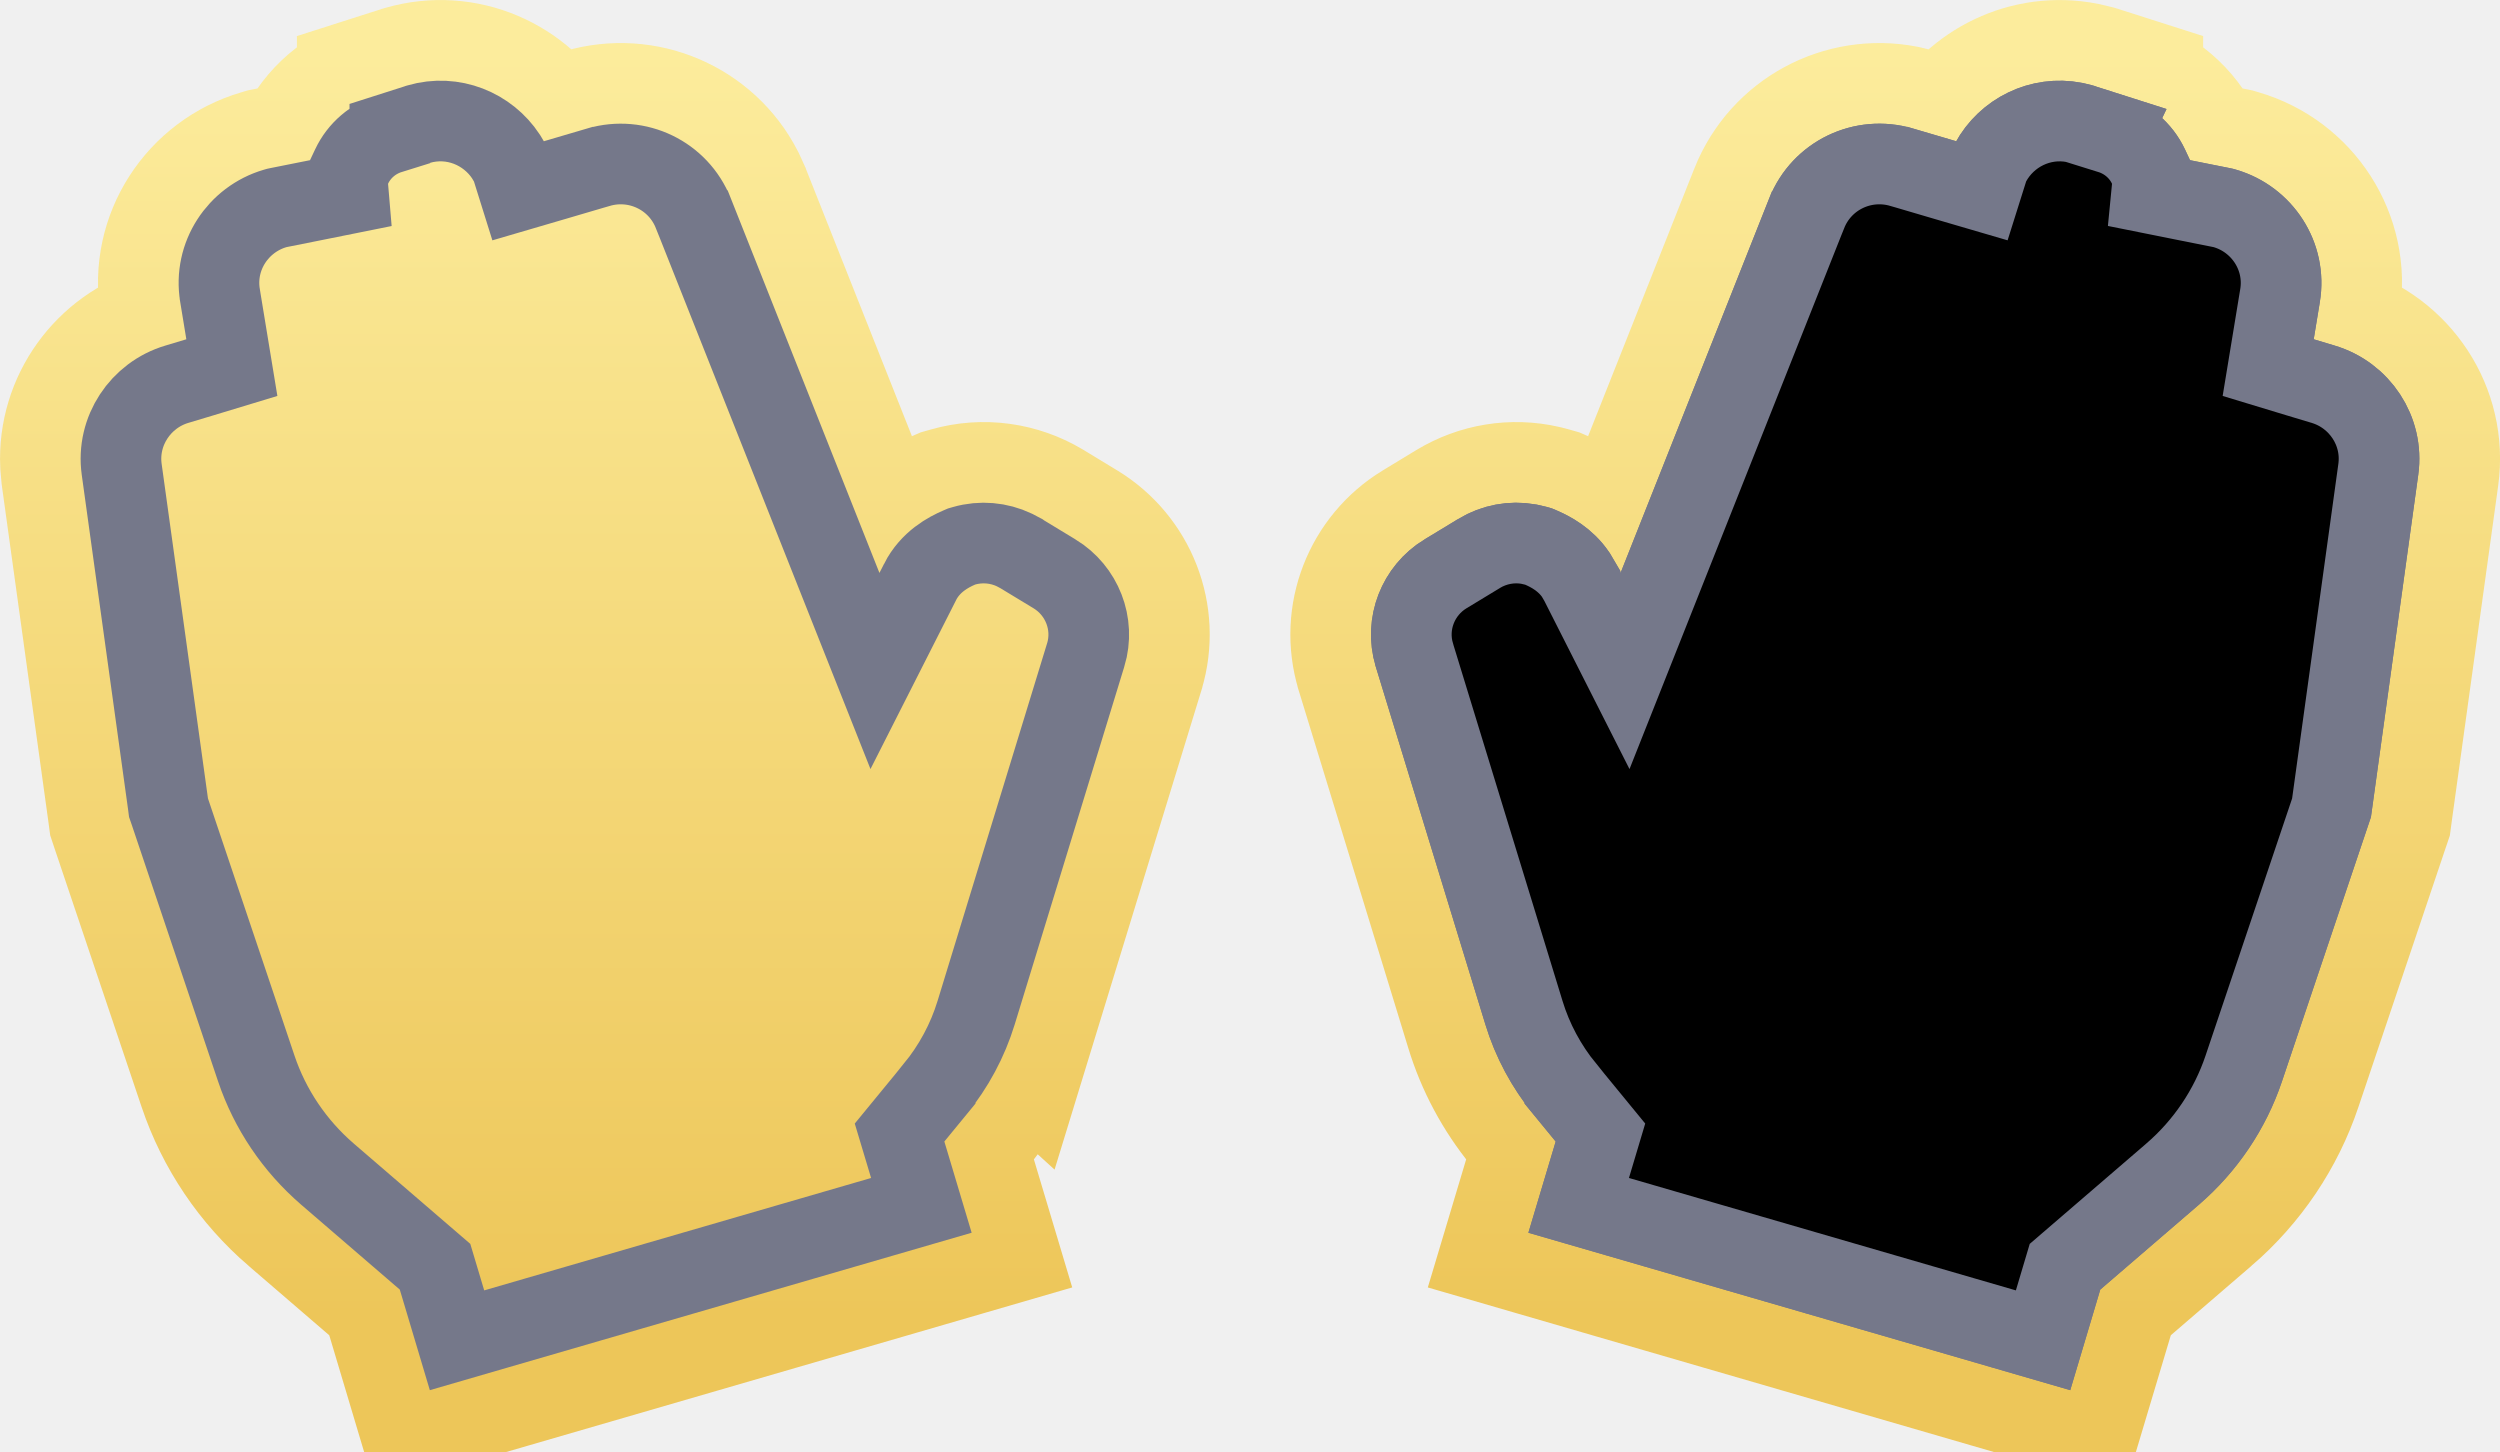
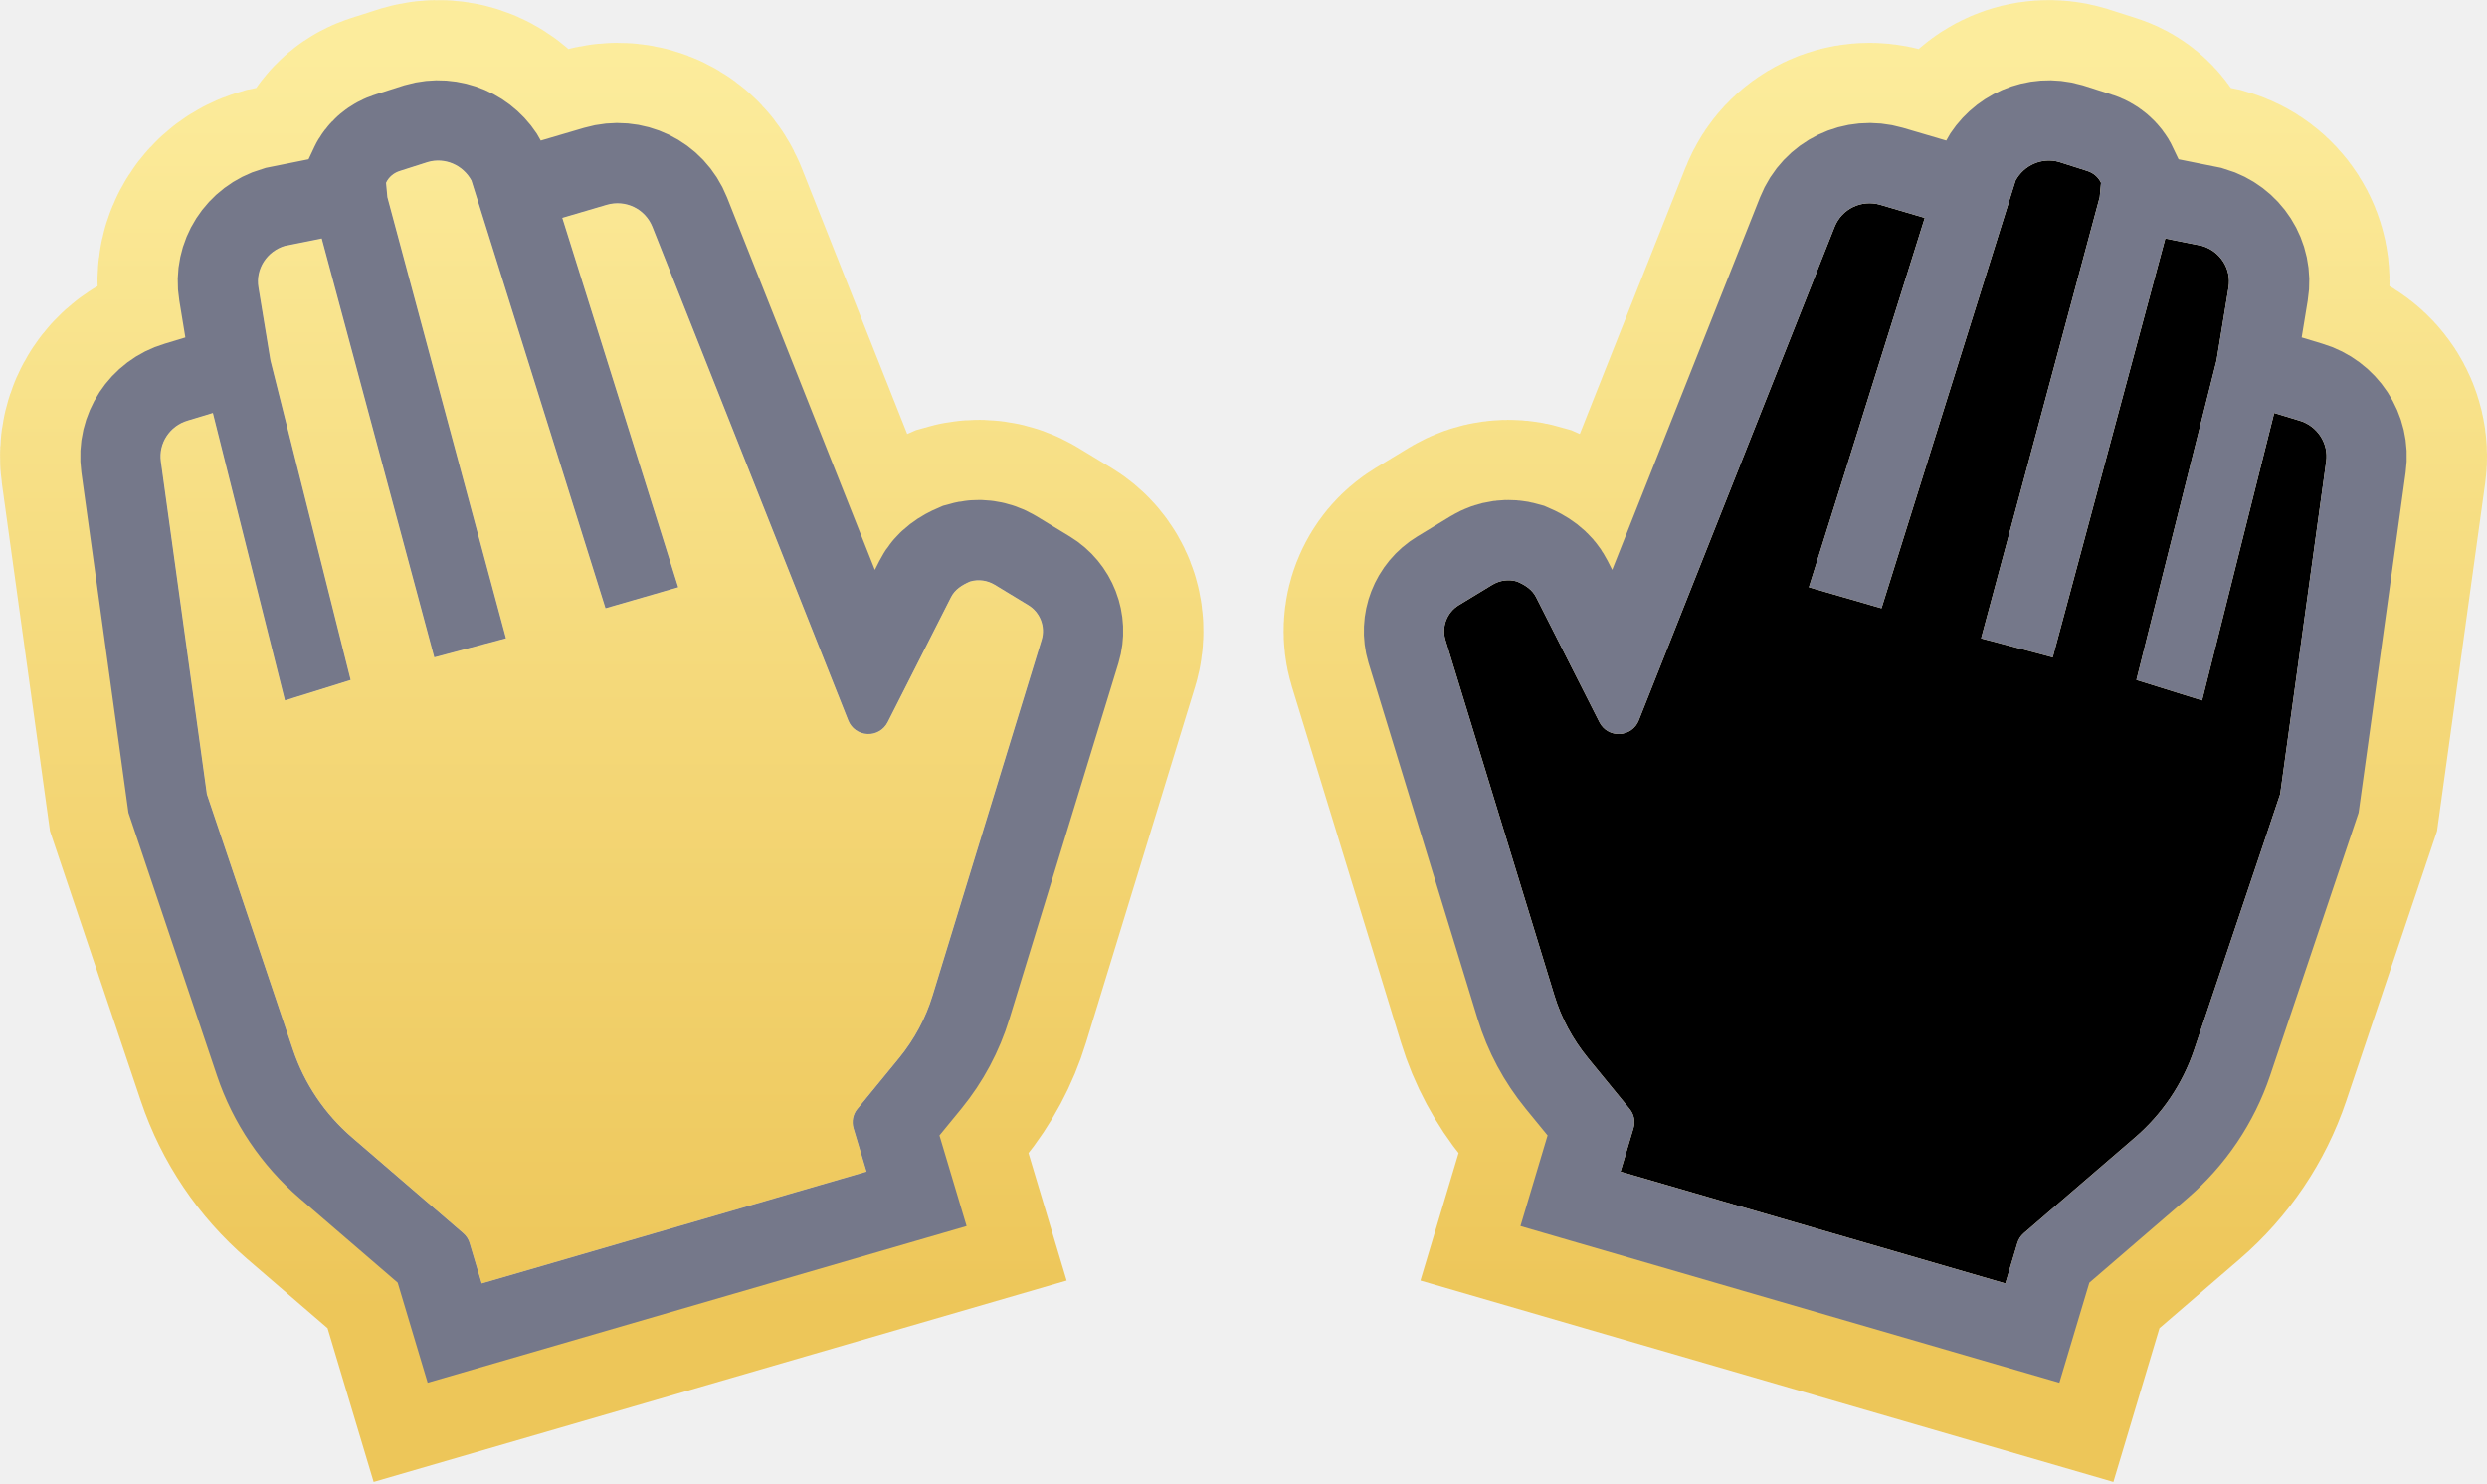
- <svg xmlns="http://www.w3.org/2000/svg" width="62" height="36" viewBox="0 0 62 36" fill="none">
-   <path d="M10.107 2.118C11.461 1.725 12.836 2.355 13.485 3.504L14.562 3.188L14.564 3.187C15.921 2.79 17.364 3.408 18.006 4.659L18.124 4.917L18.125 4.92L21.809 14.208L21.924 13.984L21.925 13.982C22.343 13.159 23.056 12.806 23.392 12.661L23.509 12.61L23.633 12.575C24.389 12.358 25.179 12.476 25.829 12.865L25.839 12.871L26.672 13.377L26.675 13.379C27.735 14.025 28.25 15.314 27.884 16.528L27.882 16.537L25.165 25.405L25.164 25.404C24.913 26.225 24.507 26.98 23.968 27.642L23.966 27.644L23.42 28.31L23.519 28.64L24.097 30.571L22.162 31.134L12.566 33.923L10.66 34.477L10.092 32.575L9.914 31.981L7.469 29.876L7.467 29.875C6.52 29.058 5.807 28.003 5.408 26.817L3.261 20.44L3.202 20.263L3.177 20.076L2.028 11.777L2.004 11.506C1.943 10.16 2.823 8.953 4.097 8.572L4.621 8.414L4.469 7.49V7.489C4.224 6.001 5.153 4.618 6.543 4.21L6.627 4.185L6.713 4.168L7.629 3.984L7.688 3.973L7.813 3.707C8.127 3.039 8.702 2.566 9.363 2.357V2.355L10.054 2.134L10.107 2.118Z" fill="white" stroke="url(#g)" stroke-width="4" />
-   <path d="M10.386 3.078C11.231 2.833 12.094 3.192 12.548 3.881L12.633 4.023L12.678 4.108L12.708 4.201L12.872 4.725L13.736 4.472L14.844 4.146H14.845C15.803 3.866 16.821 4.35 17.194 5.287L17.195 5.288L21.699 16.641L22.816 14.437V14.435C23.074 13.928 23.519 13.695 23.788 13.579L23.846 13.554L23.908 13.536C24.331 13.415 24.77 13.457 25.154 13.638L25.315 13.723L25.32 13.727L26.153 14.232L26.155 14.233C26.832 14.647 27.159 15.469 26.927 16.239L26.925 16.244L24.209 25.112C23.996 25.807 23.651 26.447 23.192 27.01V27.011L22.309 28.087L22.561 28.927L22.85 29.893L21.883 30.174L12.287 32.962L11.334 33.239L11.05 32.288L10.789 31.415L8.121 29.118L8.12 29.117C7.308 28.416 6.697 27.513 6.356 26.499L4.21 20.121L4.179 20.032L4.167 19.939L3.018 11.64C2.886 10.688 3.486 9.797 4.386 9.529L5.018 9.339L5.75 9.117L5.456 7.328V7.327C5.295 6.353 5.903 5.439 6.824 5.169L6.866 5.157L6.909 5.148L7.825 4.965L8.641 4.801L8.628 4.648L8.603 4.378L8.719 4.132C8.909 3.726 9.26 3.437 9.668 3.31V3.308L10.36 3.087L10.373 3.082L10.386 3.078Z" fill="url(#g)" stroke="#75788A" stroke-width="2" />
-   <path d="M48.515 3.504C49.123 2.427 50.369 1.807 51.636 2.056L51.894 2.118L51.921 2.126L51.946 2.134L52.638 2.355L52.638 2.357C53.299 2.566 53.875 3.039 54.188 3.707L54.312 3.973L54.373 3.984L55.289 4.168L55.375 4.185L55.459 4.21C56.849 4.618 57.776 6.001 57.531 7.489L57.38 8.414L57.904 8.572H57.903C59.263 8.979 60.175 10.325 59.973 11.777L58.825 20.076L58.8 20.263L58.74 20.44L56.593 26.817C56.195 28.003 55.482 29.058 54.535 29.875L54.533 29.876L52.087 31.981L51.91 32.575L51.341 34.477L49.435 33.923L39.84 31.134L37.904 30.571L38.482 28.64L38.581 28.31L38.036 27.644L38.034 27.642C37.494 26.98 37.087 26.225 36.837 25.404L34.12 16.537L34.118 16.528C33.752 15.314 34.267 14.025 35.326 13.379L35.33 13.377L36.163 12.871L36.173 12.865C36.782 12.5 37.514 12.374 38.226 12.538L38.369 12.575L38.492 12.61L38.609 12.661C38.946 12.806 39.659 13.159 40.077 13.982L40.078 13.984L40.191 14.208L43.877 4.92L43.878 4.917C44.409 3.584 45.801 2.858 47.165 3.121L47.437 3.187L47.439 3.188L48.515 3.504Z" fill="white" stroke="url(#gr)" stroke-width="4" />
-   <path d="M49.369 4.023C49.766 3.292 50.601 2.872 51.446 3.037L51.615 3.078L51.629 3.082L51.641 3.087L52.334 3.308L52.333 3.31C52.741 3.437 53.092 3.726 53.283 4.132L53.398 4.378L53.374 4.648L53.359 4.801L54.176 4.965L55.093 5.148L55.136 5.157L55.178 5.169C56.099 5.439 56.707 6.355 56.545 7.33L56.251 9.117L56.983 9.339L57.615 9.529H57.614C58.515 9.797 59.114 10.687 58.982 11.639L57.835 19.939L57.822 20.032L57.792 20.121L55.645 26.499C55.304 27.513 54.694 28.416 53.882 29.117L53.881 29.118L51.212 31.415L50.952 32.288L50.668 33.239L49.715 32.962L40.119 30.174L39.151 29.893L39.44 28.927L39.691 28.087L38.809 27.011V27.01C38.35 26.447 38.005 25.807 37.793 25.112L35.076 16.244L35.075 16.239C34.843 15.469 35.169 14.647 35.846 14.233L35.848 14.232L36.681 13.727L36.686 13.723C37.053 13.503 37.485 13.419 37.911 13.494L38.093 13.536L38.155 13.554L38.214 13.579C38.449 13.681 38.819 13.871 39.081 14.258L39.185 14.435V14.437L40.301 16.641L44.806 5.288L44.807 5.287C45.181 4.35 46.199 3.866 47.157 4.146H47.158L48.265 4.472L49.129 4.725L49.294 4.201L49.323 4.108L49.369 4.023Z" fill="url(#gr)" stroke="#75788A" stroke-width="2" />
-   <path d="M49.369 4.023C49.766 3.292 50.601 2.872 51.446 3.037L51.615 3.078L51.629 3.082L51.641 3.087L52.334 3.308L52.333 3.31C52.741 3.437 53.092 3.726 53.283 4.132L53.398 4.378L53.374 4.648L53.359 4.801L54.176 4.965L55.093 5.148L55.136 5.157L55.178 5.169C56.099 5.439 56.707 6.355 56.545 7.33L56.251 9.117L56.983 9.339L57.615 9.529H57.614C58.515 9.797 59.114 10.687 58.982 11.639L57.835 19.939L57.822 20.032L57.792 20.121L55.645 26.499C55.304 27.513 54.694 28.416 53.882 29.117L53.881 29.118L51.212 31.415L50.952 32.288L50.668 33.239L49.715 32.962L40.119 30.174L39.151 29.893L39.44 28.927L39.691 28.087L38.809 27.011V27.01C38.35 26.447 38.005 25.807 37.793 25.112L35.076 16.244L35.075 16.239C34.843 15.469 35.169 14.647 35.846 14.233L35.848 14.232L36.681 13.727L36.686 13.723C37.053 13.503 37.485 13.419 37.911 13.494L38.093 13.536L38.155 13.554L38.214 13.579C38.449 13.681 38.819 13.871 39.081 14.258L39.185 14.435V14.437L40.301 16.641L44.806 5.288L44.807 5.287C45.181 4.35 46.199 3.866 47.157 4.146H47.158L48.265 4.472L49.129 4.725L49.294 4.201L49.323 4.108L49.369 4.023Z" fill="black" stroke="#75788A" stroke-width="2" />
+ <svg xmlns="http://www.w3.org/2000/svg" xmlns:xlink="http://www.w3.org/1999/xlink" width="62" height="37" viewBox="0 0 62 37" fill="none">
+   <use xlink:href="#stroke0_7037_6278" fill="white" />
+   <clipPath id="stroke1_7037_6278" clipPathUnits="userSpaceOnUse">
+     <path clip-rule="evenodd" d="M-0.999 -0.998H31.001V37.002H-0.999Z M11.753 4.5C11.545 4.116 11.095 3.914 10.665 4.039L9.973 4.26C9.818 4.307 9.691 4.413 9.624 4.557L9.657 4.916L12.613 15.915L10.827 16.39L8.021 5.945L7.105 6.129C6.653 6.262 6.366 6.706 6.443 7.166L6.742 8.987L8.741 16.954L7.104 17.464L5.307 10.296L4.675 10.487C4.233 10.617 3.947 11.052 4.009 11.502L5.157 19.802L7.304 26.18C7.587 27.022 8.095 27.775 8.773 28.36L11.548 30.749C11.624 30.815 11.681 30.903 11.707 30.997L12.008 32.002L21.603 29.213L21.279 28.13C21.231 27.964 21.265 27.783 21.376 27.65L22.418 26.378C22.797 25.913 23.078 25.388 23.252 24.819L25.969 15.951C26.068 15.624 25.93 15.267 25.634 15.087L24.801 14.581C24.613 14.468 24.394 14.437 24.184 14.498C23.983 14.584 23.805 14.697 23.708 14.888L22.128 18.008C22.032 18.196 21.837 18.31 21.626 18.301C21.413 18.292 21.226 18.16 21.149 17.966L16.265 5.657C16.085 5.205 15.595 4.969 15.126 5.106L14.018 5.432L16.907 14.642L15.096 15.166L11.753 4.5Z" />
+   </clipPath>
+   <path d="M11.753 4.5C11.545 4.116 11.095 3.914 10.665 4.039L9.973 4.26C9.818 4.307 9.691 4.413 9.624 4.557L9.657 4.916L12.613 15.915L10.827 16.39L8.021 5.945L7.105 6.129C6.653 6.262 6.366 6.706 6.443 7.166L6.742 8.987L8.741 16.954L7.104 17.464L5.307 10.296L4.675 10.487C4.233 10.617 3.947 11.052 4.009 11.502L5.157 19.802L7.304 26.18C7.587 27.022 8.095 27.775 8.773 28.36L11.548 30.749C11.624 30.815 11.681 30.903 11.707 30.997L12.008 32.002L21.603 29.213L21.279 28.13C21.231 27.964 21.265 27.783 21.376 27.65L22.418 26.378C22.797 25.913 23.078 25.388 23.252 24.819L25.969 15.951C26.068 15.624 25.93 15.267 25.634 15.087L24.801 14.581C24.613 14.468 24.394 14.437 24.184 14.498C23.983 14.584 23.805 14.697 23.708 14.888L22.128 18.008C22.032 18.196 21.837 18.31 21.626 18.301C21.413 18.292 21.226 18.16 21.149 17.966L16.265 5.657C16.085 5.205 15.595 4.969 15.126 5.106L14.018 5.432L16.907 14.642L15.096 15.166L11.753 4.5Z" stroke-width="8" stroke="url(#paint0_linear_7037_6278)" clip-path="url(#stroke1_7037_6278)" />
+   <use xlink:href="#stroke2_7037_6278" fill="url(#paint1_linear_7037_6278)" />
+   <clipPath id="stroke3_7037_6278" clipPathUnits="userSpaceOnUse">
+     <path clip-rule="evenodd" d="M1.001 1.002H29.001V35.002H1.001Z M11.753 4.5C11.545 4.116 11.095 3.914 10.665 4.039L9.973 4.26C9.818 4.307 9.691 4.413 9.624 4.557L9.657 4.916L12.613 15.915L10.827 16.39L8.021 5.945L7.105 6.129C6.653 6.262 6.366 6.706 6.443 7.166L6.742 8.987L8.741 16.954L7.104 17.464L5.307 10.296L4.675 10.487C4.233 10.617 3.947 11.052 4.009 11.502L5.157 19.802L7.304 26.18C7.587 27.022 8.095 27.775 8.773 28.36L11.548 30.749C11.624 30.815 11.681 30.903 11.707 30.997L12.008 32.002L21.603 29.213L21.279 28.13C21.231 27.964 21.265 27.783 21.376 27.65L22.418 26.378C22.797 25.913 23.078 25.388 23.252 24.819L25.969 15.951C26.068 15.624 25.93 15.267 25.634 15.087L24.801 14.581C24.613 14.468 24.394 14.437 24.184 14.498C23.983 14.584 23.805 14.697 23.708 14.888L22.128 18.008C22.032 18.196 21.837 18.31 21.626 18.301C21.413 18.292 21.226 18.16 21.149 17.966L16.265 5.657C16.085 5.205 15.595 4.969 15.126 5.106L14.018 5.432L16.907 14.642L15.096 15.166L11.753 4.5Z" />
+   </clipPath>
+   <path d="M11.753 4.5C11.545 4.116 11.095 3.914 10.665 4.039L9.973 4.26C9.818 4.307 9.691 4.413 9.624 4.557L9.657 4.916L12.613 15.915L10.827 16.39L8.021 5.945L7.105 6.129C6.653 6.262 6.366 6.706 6.443 7.166L6.742 8.987L8.741 16.954L7.104 17.464L5.307 10.296L4.675 10.487C4.233 10.617 3.947 11.052 4.009 11.502L5.157 19.802L7.304 26.18C7.587 27.022 8.095 27.775 8.773 28.36L11.548 30.749C11.624 30.815 11.681 30.903 11.707 30.997L12.008 32.002L21.603 29.213L21.279 28.13C21.231 27.964 21.265 27.783 21.376 27.65L22.418 26.378C22.797 25.913 23.078 25.388 23.252 24.819L25.969 15.951C26.068 15.624 25.93 15.267 25.634 15.087L24.801 14.581C24.613 14.468 24.394 14.437 24.184 14.498C23.983 14.584 23.805 14.697 23.708 14.888L22.128 18.008C22.032 18.196 21.837 18.31 21.626 18.301C21.413 18.292 21.226 18.16 21.149 17.966L16.265 5.657C16.085 5.205 15.595 4.969 15.126 5.106L14.018 5.432L16.907 14.642L15.096 15.166L11.753 4.5Z" stroke-width="4" stroke="#75788A" clip-path="url(#stroke3_7037_6278)" />
+   <use xlink:href="#stroke4_7037_6278" fill="white" />
+   <clipPath id="stroke5_7037_6278" clipPathUnits="userSpaceOnUse">
+     <path clip-rule="evenodd" d="M31.001 -0.998H63.001V37.002H31.001Z M50.248 4.5C50.457 4.116 50.906 3.914 51.337 4.039L52.029 4.26C52.184 4.307 52.31 4.413 52.378 4.557L52.345 4.916L49.389 15.915L51.174 16.39L53.98 5.945L54.896 6.129C55.349 6.262 55.635 6.706 55.558 7.166L55.259 8.987L53.26 16.954L54.897 17.464L56.695 10.296L57.327 10.487C57.768 10.617 58.055 11.052 57.992 11.502L56.844 19.802L54.698 26.18C54.414 27.022 53.907 27.775 53.228 28.36L50.454 30.749C50.377 30.815 50.321 30.903 50.294 30.997L49.993 32.002L40.398 29.213L40.722 28.13C40.771 27.964 40.736 27.783 40.625 27.65L39.584 26.378C39.205 25.913 38.923 25.388 38.749 24.819L36.032 15.951C35.934 15.624 36.072 15.267 36.368 15.087L37.201 14.581C37.389 14.468 37.608 14.437 37.818 14.498C38.018 14.584 38.197 14.697 38.294 14.888L39.874 18.008C39.969 18.196 40.165 18.31 40.376 18.301C40.589 18.292 40.776 18.16 40.852 17.966L45.736 5.657C45.916 5.205 46.406 4.969 46.876 5.106L47.984 5.432L45.095 14.642L46.905 15.166L50.248 4.5Z" />
+   </clipPath>
+   <path d="M50.248 4.5C50.457 4.116 50.906 3.914 51.337 4.039L52.029 4.26C52.184 4.307 52.31 4.413 52.378 4.557L52.345 4.916L49.389 15.915L51.174 16.39L53.98 5.945L54.896 6.129C55.349 6.262 55.635 6.706 55.558 7.166L55.259 8.987L53.26 16.954L54.897 17.464L56.695 10.296L57.327 10.487C57.768 10.617 58.055 11.052 57.992 11.502L56.844 19.802L54.698 26.18C54.414 27.022 53.906 27.775 53.228 28.36L50.454 30.749C50.377 30.815 50.321 30.903 50.294 30.997L49.993 32.002L40.398 29.213L40.722 28.13C40.771 27.964 40.736 27.783 40.625 27.65L39.584 26.378C39.205 25.913 38.923 25.388 38.749 24.819L36.032 15.951C35.934 15.624 36.072 15.267 36.368 15.087L37.201 14.581C37.389 14.468 37.608 14.437 37.818 14.498C38.018 14.584 38.197 14.697 38.294 14.888L39.874 18.008C39.969 18.196 40.165 18.31 40.376 18.301C40.589 18.292 40.776 18.16 40.852 17.966L45.736 5.657C45.916 5.205 46.406 4.969 46.876 5.106L47.984 5.432L45.095 14.642L46.905 15.166L50.248 4.5Z" stroke-width="8" stroke="url(#paint2_linear_7037_6278)" clip-path="url(#stroke5_7037_6278)" />
+   <use xlink:href="#stroke6_7037_6278" fill="black" />
+   <clipPath id="stroke7_7037_6278" clipPathUnits="userSpaceOnUse">
+     <path clip-rule="evenodd" d="M33.001 1.002H61.001V35.002H33.001Z M50.248 4.5C50.457 4.116 50.906 3.914 51.337 4.039L52.029 4.26C52.184 4.307 52.31 4.413 52.378 4.557L52.345 4.916L49.389 15.915L51.174 16.39L53.98 5.945L54.896 6.129C55.349 6.262 55.635 6.706 55.558 7.166L55.259 8.987L53.26 16.954L54.897 17.464L56.695 10.296L57.327 10.487C57.768 10.617 58.055 11.052 57.992 11.502L56.844 19.802L54.698 26.18C54.414 27.022 53.907 27.775 53.228 28.36L50.454 30.749C50.377 30.815 50.321 30.903 50.294 30.997L49.993 32.002L40.398 29.213L40.722 28.13C40.771 27.964 40.736 27.783 40.625 27.65L39.584 26.378C39.205 25.913 38.923 25.388 38.749 24.819L36.032 15.951C35.934 15.624 36.072 15.267 36.368 15.087L37.201 14.581C37.389 14.468 37.608 14.437 37.818 14.498C38.018 14.584 38.197 14.697 38.294 14.888L39.874 18.008C39.969 18.196 40.165 18.31 40.376 18.301C40.589 18.292 40.776 18.16 40.852 17.966L45.736 5.657C45.916 5.205 46.406 4.969 46.876 5.106L47.984 5.432L45.095 14.642L46.905 15.166L50.248 4.5Z" />
+   </clipPath>
+   <path d="M50.248 4.5C50.457 4.116 50.906 3.914 51.337 4.039L52.029 4.26C52.184 4.307 52.31 4.413 52.378 4.557L52.345 4.916L49.389 15.915L51.174 16.39L53.98 5.945L54.896 6.129C55.349 6.262 55.635 6.706 55.558 7.166L55.259 8.987L53.26 16.954L54.897 17.464L56.695 10.296L57.327 10.487C57.768 10.617 58.055 11.052 57.992 11.502L56.844 19.802L54.698 26.18C54.414 27.022 53.906 27.775 53.228 28.36L50.454 30.749C50.377 30.815 50.321 30.903 50.294 30.997L49.993 32.002L40.398 29.213L40.722 28.13C40.771 27.964 40.736 27.783 40.625 27.65L39.584 26.378C39.205 25.913 38.923 25.388 38.749 24.819L36.032 15.951C35.934 15.624 36.072 15.267 36.368 15.087L37.201 14.581C37.389 14.468 37.608 14.437 37.818 14.498C38.018 14.584 38.197 14.697 38.294 14.888L39.874 18.008C39.969 18.196 40.165 18.31 40.376 18.301C40.589 18.292 40.776 18.16 40.852 17.966L45.736 5.657C45.916 5.205 46.406 4.969 46.876 5.106L47.984 5.432L45.095 14.642L46.905 15.166L50.248 4.5Z" stroke-width="4" stroke="#75788A" clip-path="url(#stroke7_7037_6278)" />
  <defs>
-     <linearGradient id="g" x1="14.957" y1="1.257" x2="14.957" y2="32.679" gradientUnits="userSpaceOnUse">
+     <linearGradient id="paint0_linear_7037_6278" x1="14.957" y1="1.257" x2="14.957" y2="32.679" gradientUnits="userSpaceOnUse">
      <stop stop-color="#FCEC9C" />
      <stop offset="1" stop-color="#EDC659" />
    </linearGradient>
-     <linearGradient id="gr" x1="47.045" y1="1.257" x2="47.045" y2="32.679" gradientUnits="userSpaceOnUse">
+     <linearGradient id="paint1_linear_7037_6278" x1="14.956" y1="1.257" x2="14.956" y2="32.679" gradientUnits="userSpaceOnUse">
      <stop stop-color="#FCEC9C" />
      <stop offset="1" stop-color="#EDC659" />
    </linearGradient>
+     <linearGradient id="paint2_linear_7037_6278" x1="47.045" y1="1.257" x2="47.045" y2="32.679" gradientUnits="userSpaceOnUse">
+       <stop stop-color="#FCEC9C" />
+       <stop offset="1" stop-color="#EDC659" />
+     </linearGradient>
+     <path id="stroke0_7037_6278" d="M11.753 4.5C11.545 4.116 11.095 3.914 10.665 4.039L9.973 4.26C9.818 4.307 9.691 4.413 9.624 4.557L9.657 4.916L12.613 15.915L10.827 16.39L8.021 5.945L7.105 6.129C6.653 6.262 6.366 6.706 6.443 7.166L6.742 8.987L8.741 16.954L7.104 17.464L5.307 10.296L4.675 10.487C4.233 10.617 3.947 11.052 4.009 11.502L5.157 19.802L7.304 26.18C7.587 27.022 8.095 27.775 8.773 28.36L11.548 30.749C11.624 30.815 11.681 30.903 11.707 30.997L12.008 32.002L21.603 29.213L21.279 28.13C21.231 27.964 21.265 27.783 21.376 27.65L22.418 26.378C22.797 25.913 23.078 25.388 23.252 24.819L25.969 15.951C26.068 15.624 25.93 15.267 25.634 15.087L24.801 14.581C24.613 14.468 24.394 14.437 24.184 14.498C23.983 14.584 23.805 14.697 23.708 14.888L22.128 18.008C22.032 18.196 21.837 18.31 21.626 18.301C21.413 18.292 21.226 18.16 21.149 17.966L16.265 5.657C16.085 5.205 15.595 4.969 15.126 5.106L14.018 5.432L16.907 14.642L15.096 15.166L11.753 4.5Z" />
+     <path id="stroke2_7037_6278" d="M11.753 4.5C11.545 4.116 11.095 3.914 10.665 4.039L9.973 4.26C9.818 4.307 9.691 4.413 9.624 4.557L9.657 4.916L12.613 15.915L10.827 16.39L8.021 5.945L7.105 6.129C6.653 6.262 6.366 6.706 6.443 7.166L6.742 8.987L8.741 16.954L7.104 17.464L5.307 10.296L4.675 10.487C4.233 10.617 3.947 11.052 4.009 11.502L5.157 19.802L7.304 26.18C7.587 27.022 8.095 27.775 8.773 28.36L11.548 30.749C11.624 30.815 11.681 30.903 11.707 30.997L12.008 32.002L21.603 29.213L21.279 28.13C21.231 27.964 21.265 27.783 21.376 27.65L22.418 26.378C22.797 25.913 23.078 25.388 23.252 24.819L25.969 15.951C26.068 15.624 25.93 15.267 25.634 15.087L24.801 14.581C24.613 14.468 24.394 14.437 24.184 14.498C23.983 14.584 23.805 14.697 23.708 14.888L22.128 18.008C22.032 18.196 21.837 18.31 21.626 18.301C21.413 18.292 21.226 18.16 21.149 17.966L16.265 5.657C16.085 5.205 15.595 4.969 15.126 5.106L14.018 5.432L16.907 14.642L15.096 15.166L11.753 4.5Z" />
+     <path id="stroke4_7037_6278" d="M50.248 4.5C50.457 4.116 50.906 3.914 51.337 4.039L52.029 4.26C52.184 4.307 52.31 4.413 52.378 4.557L52.345 4.916L49.389 15.915L51.174 16.39L53.98 5.945L54.896 6.129C55.349 6.262 55.635 6.706 55.558 7.166L55.259 8.987L53.26 16.954L54.897 17.464L56.695 10.296L57.327 10.487C57.768 10.617 58.055 11.052 57.992 11.502L56.844 19.802L54.698 26.18C54.414 27.022 53.907 27.775 53.228 28.36L50.454 30.749C50.377 30.815 50.321 30.903 50.294 30.997L49.993 32.002L40.398 29.213L40.722 28.13C40.771 27.964 40.736 27.783 40.625 27.65L39.584 26.378C39.205 25.913 38.923 25.388 38.749 24.819L36.032 15.951C35.934 15.624 36.072 15.267 36.368 15.087L37.201 14.581C37.389 14.468 37.608 14.437 37.818 14.498C38.018 14.584 38.197 14.697 38.294 14.888L39.874 18.008C39.969 18.196 40.165 18.31 40.376 18.301C40.589 18.292 40.776 18.16 40.852 17.966L45.736 5.657C45.916 5.205 46.406 4.969 46.876 5.106L47.984 5.432L45.095 14.642L46.905 15.166L50.248 4.5Z" />
+     <path id="stroke6_7037_6278" d="M50.248 4.5C50.457 4.116 50.906 3.914 51.337 4.039L52.029 4.26C52.184 4.307 52.31 4.413 52.378 4.557L52.345 4.916L49.389 15.915L51.174 16.39L53.98 5.945L54.896 6.129C55.349 6.262 55.635 6.706 55.558 7.166L55.259 8.987L53.26 16.954L54.897 17.464L56.695 10.296L57.327 10.487C57.768 10.617 58.055 11.052 57.992 11.502L56.844 19.802L54.698 26.18C54.414 27.022 53.907 27.775 53.228 28.36L50.454 30.749C50.377 30.815 50.321 30.903 50.294 30.997L49.993 32.002L40.398 29.213L40.722 28.13C40.771 27.964 40.736 27.783 40.625 27.65L39.584 26.378C39.205 25.913 38.923 25.388 38.749 24.819L36.032 15.951C35.934 15.624 36.072 15.267 36.368 15.087L37.201 14.581C37.389 14.468 37.608 14.437 37.818 14.498C38.018 14.584 38.197 14.697 38.294 14.888L39.874 18.008C39.969 18.196 40.165 18.31 40.376 18.301C40.589 18.292 40.776 18.16 40.852 17.966L45.736 5.657C45.916 5.205 46.406 4.969 46.876 5.106L47.984 5.432L45.095 14.642L46.905 15.166L50.248 4.5Z" />
  </defs>
</svg>
